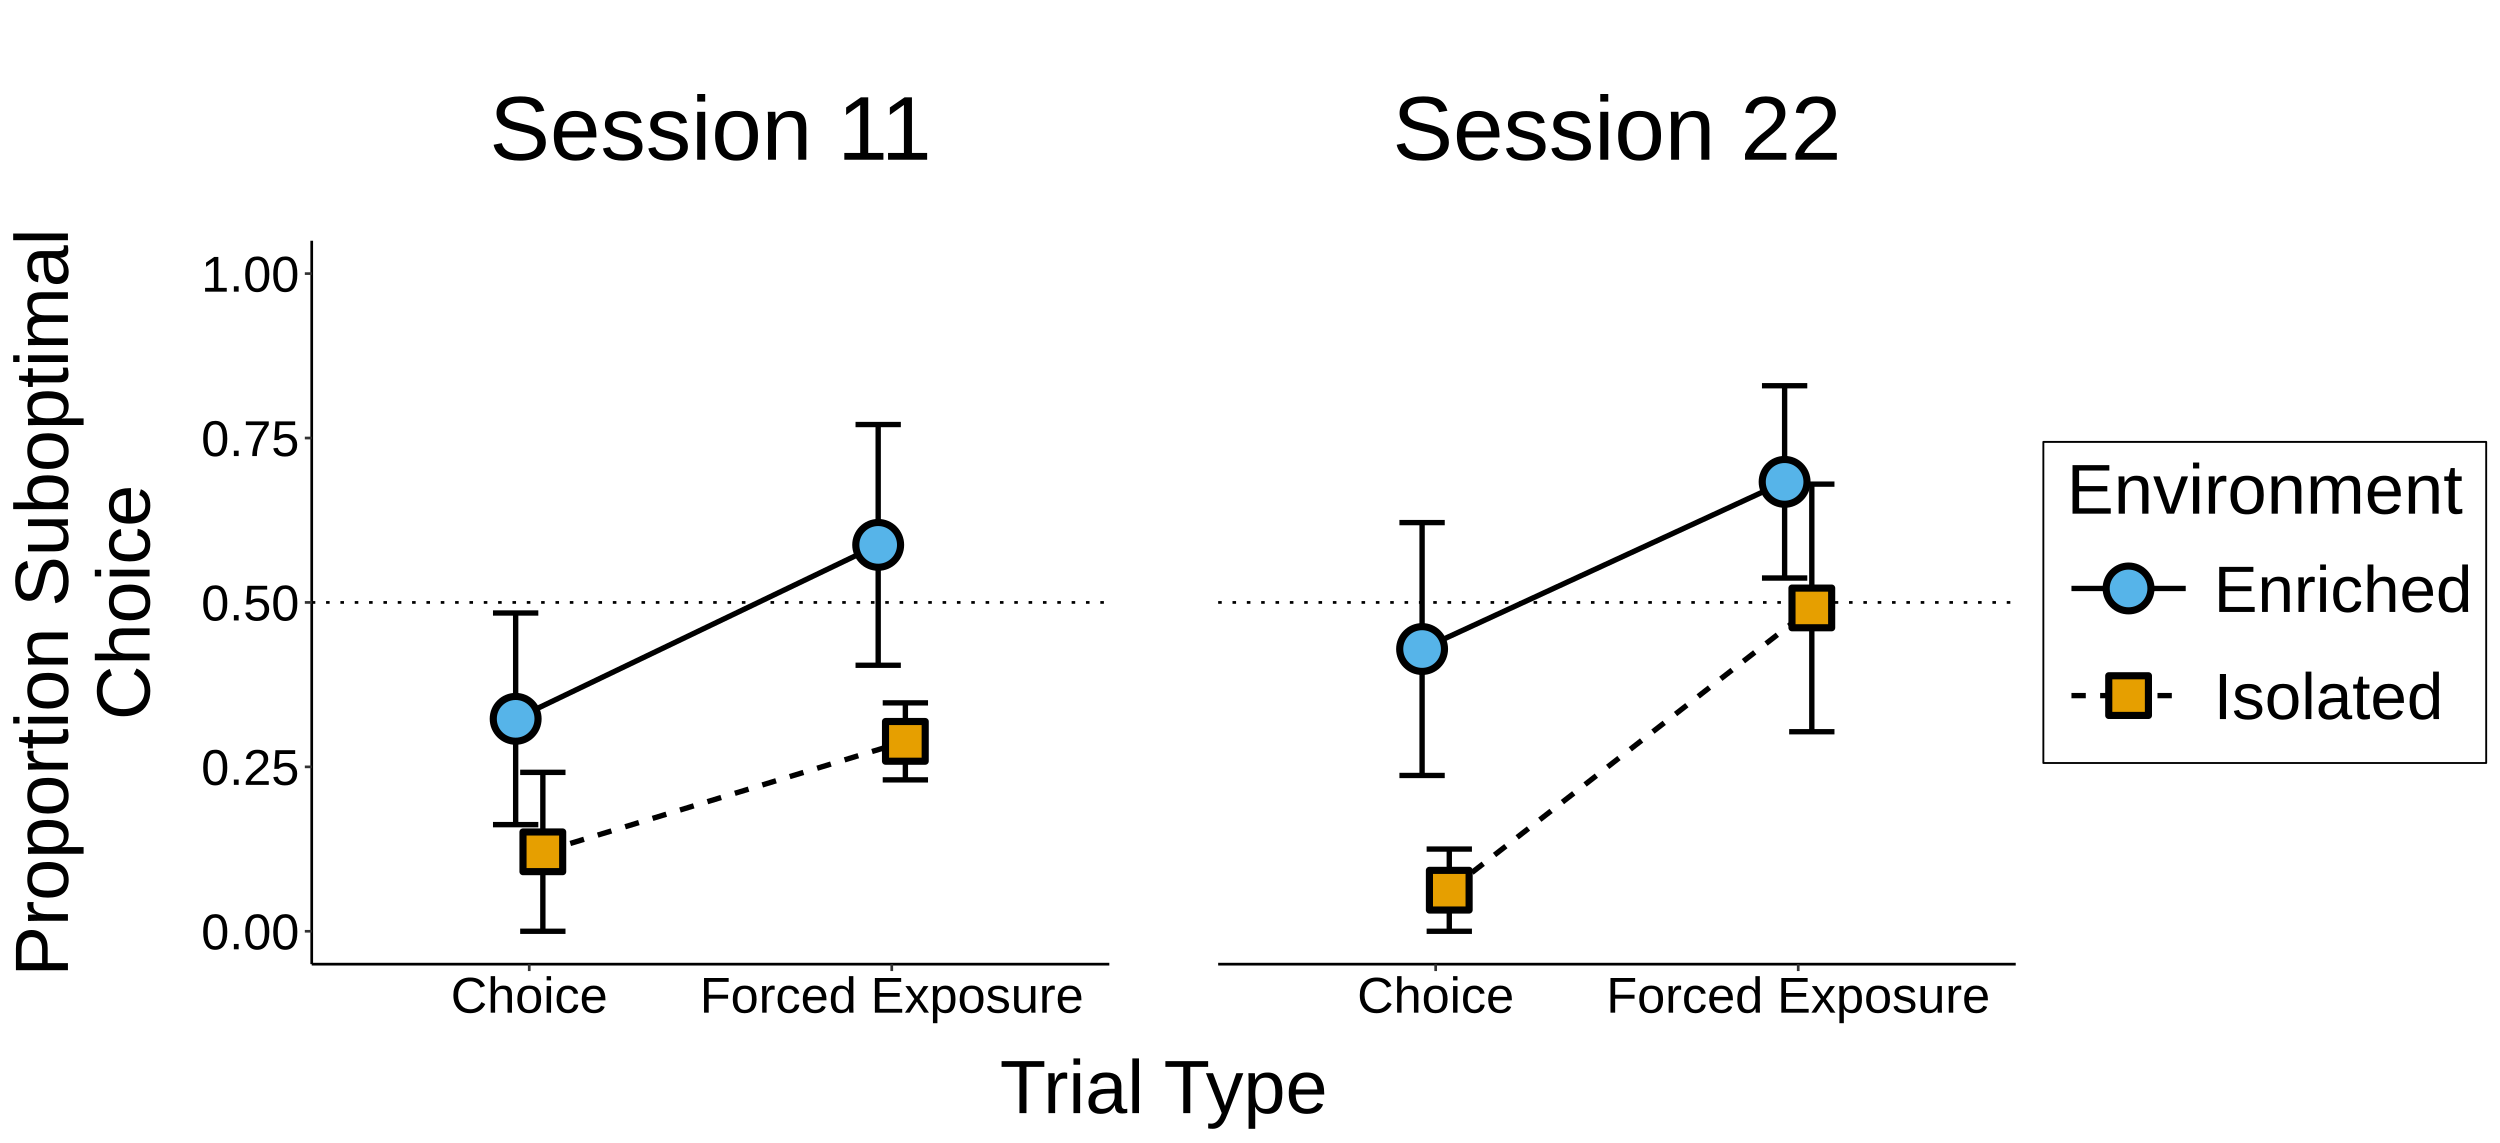
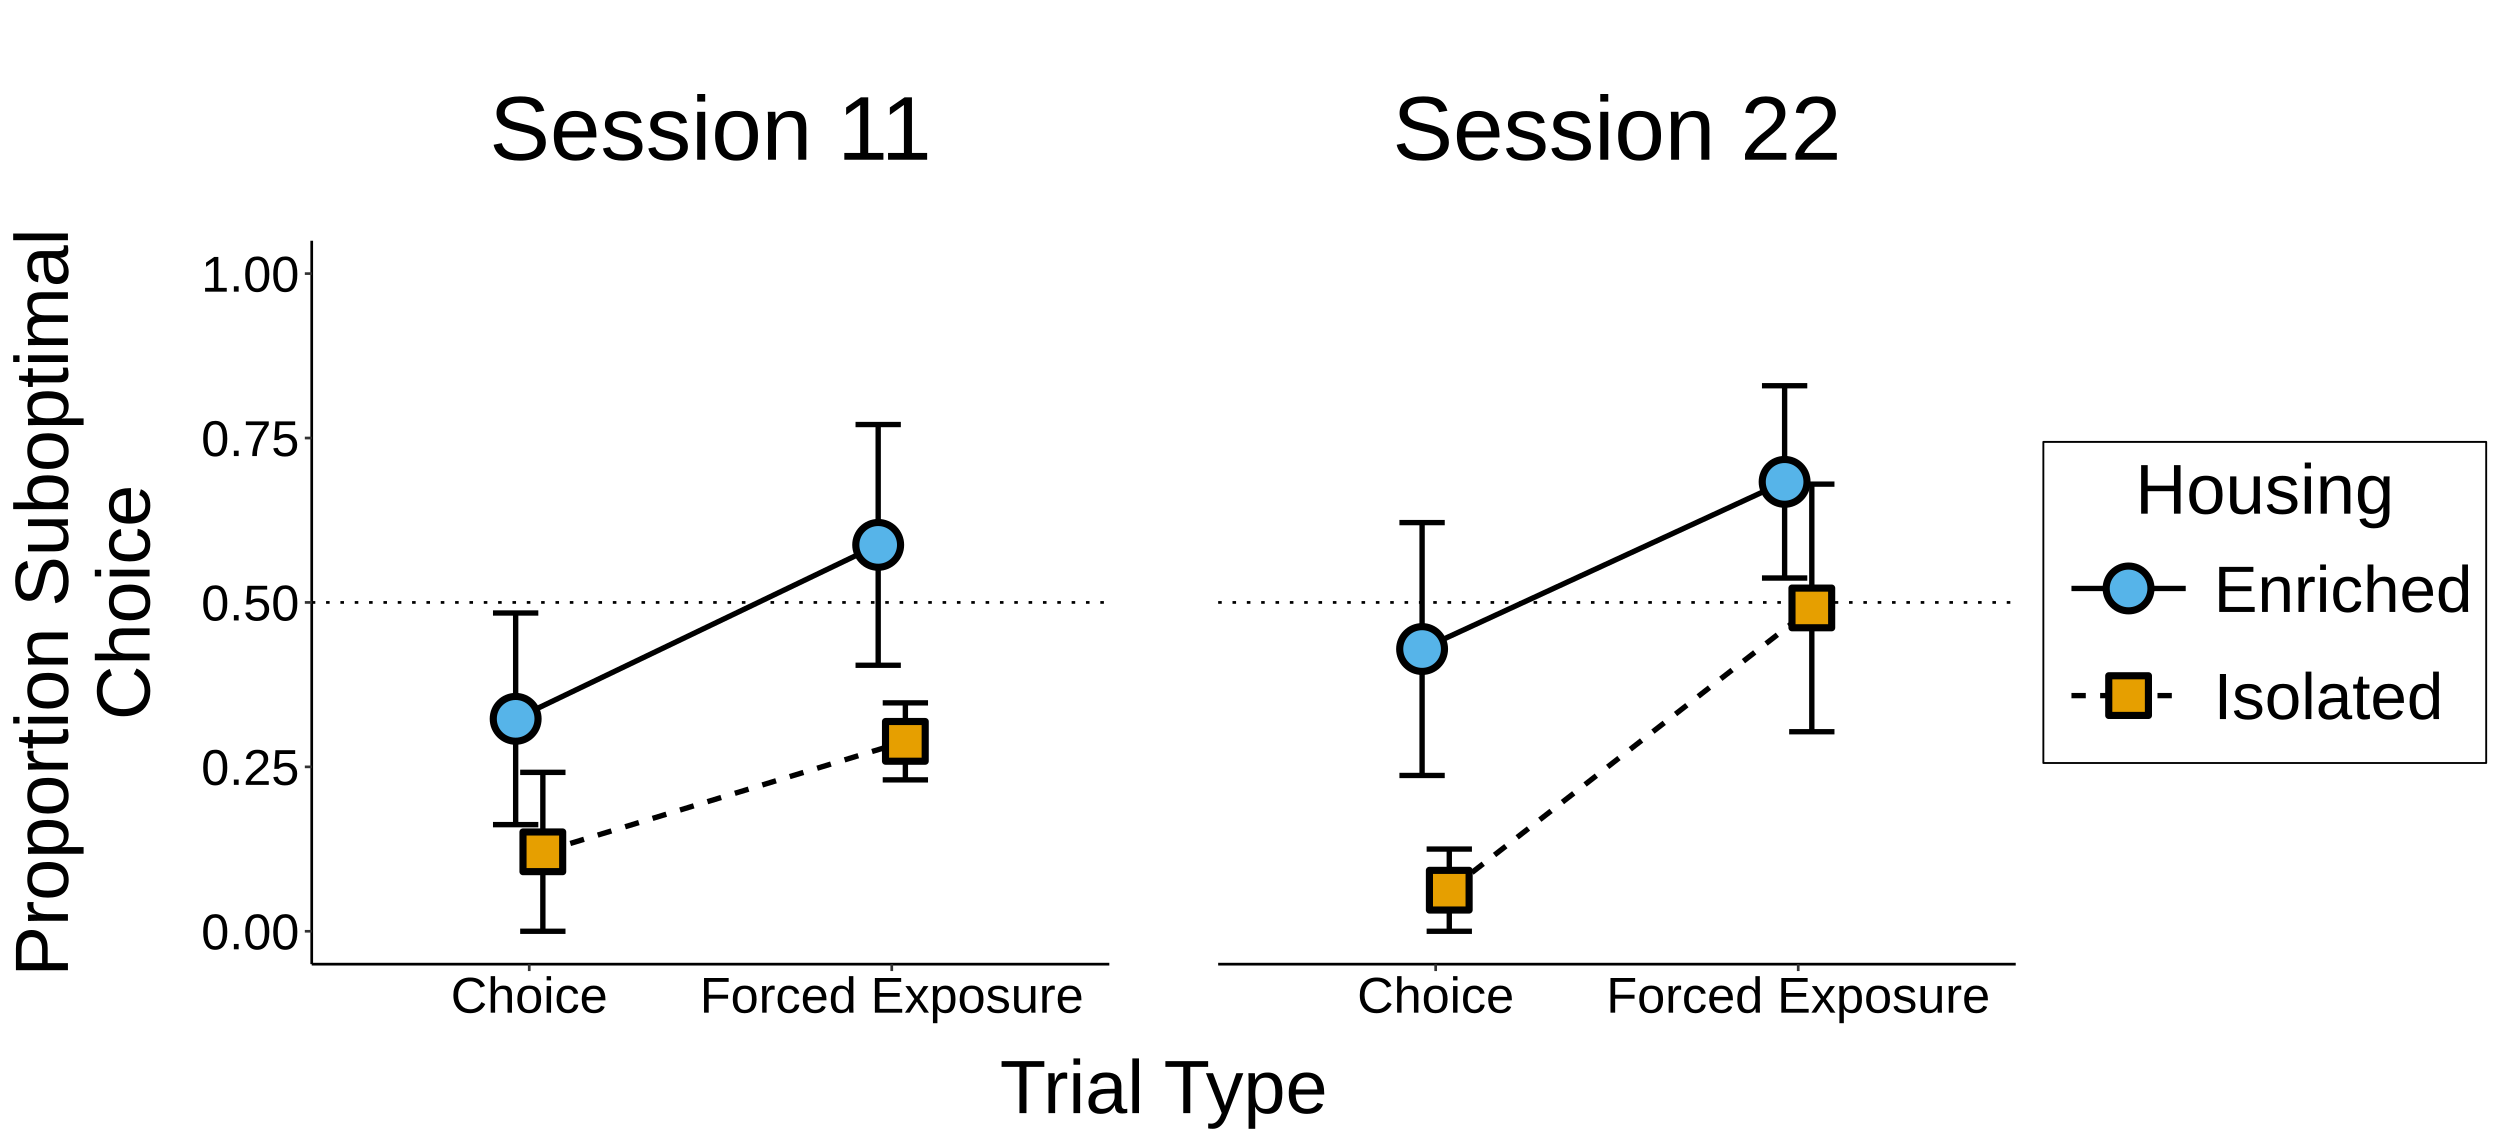
<svg xmlns="http://www.w3.org/2000/svg" class="svglite" width="992.13pt" height="453.54pt" viewBox="0 0 992.13 453.54">
  <defs>
    <style type="text/css">
    .svglite line, .svglite polyline, .svglite polygon, .svglite path, .svglite rect, .svglite circle {
      fill: none;
      stroke: #000000;
      stroke-linecap: round;
      stroke-linejoin: round;
      stroke-miterlimit: 10.00;
    }
    .svglite text {
      white-space: pre;
    }
  </style>
  </defs>
  <rect width="100%" height="100%" style="stroke: none; fill: #FFFFFF;" />
  <defs>
    <clipPath id="cpMC4wMHw5OTIuMTN8MC4wMHw0NTMuNTQ=">
      <rect x="0.00" y="0.00" width="992.13" height="453.54" />
    </clipPath>
  </defs>
  <g clip-path="url(#cpMC4wMHw5OTIuMTN8MC4wMHw0NTMuNTQ=)">
    <rect x="0.00" y="0" width="992.13" height="453.54" style="stroke-width: 1.07; stroke: #FFFFFF; fill: #FFFFFF;" />
  </g>
  <defs>
    <clipPath id="cpMTIzLjcxfDQ0MC4yM3w5NS41M3wzODIuNjM=">
      <rect x="123.71" y="95.53" width="316.52" height="287.10" />
    </clipPath>
  </defs>
  <g clip-path="url(#cpMTIzLjcxfDQ0MC4yM3w5NS41M3wzODIuNjM=)">
    <rect x="123.71" y="95.53" width="316.52" height="287.10" style="stroke-width: 1.07; stroke: none; fill: #FFFFFF;" />
    <line x1="123.71" y1="239.08" x2="440.23" y2="239.08" style="stroke-width: 1.07; stroke-dasharray: 1.42,4.27; stroke-linecap: butt;" />
    <polyline points="204.64,285.27 348.51,216.24 " style="stroke-width: 2.13; stroke-linecap: butt;" />
    <polyline points="215.43,338.05 359.30,294.21 " style="stroke-width: 2.13; stroke-dasharray: 5.69,5.69; stroke-linecap: butt;" />
    <polyline points="195.64,243.27 213.63,243.27 " style="stroke-width: 2.13; stroke-linecap: butt;" />
    <polyline points="204.64,243.27 204.64,327.26 " style="stroke-width: 2.13; stroke-linecap: butt;" />
    <polyline points="195.64,327.26 213.63,327.26 " style="stroke-width: 2.13; stroke-linecap: butt;" />
    <polyline points="339.52,168.48 357.50,168.48 " style="stroke-width: 2.13; stroke-linecap: butt;" />
    <polyline points="348.51,168.48 348.51,264.01 " style="stroke-width: 2.13; stroke-linecap: butt;" />
    <polyline points="339.52,264.01 357.50,264.01 " style="stroke-width: 2.13; stroke-linecap: butt;" />
    <polyline points="206.43,306.51 224.42,306.51 " style="stroke-width: 2.13; stroke-linecap: butt;" />
    <polyline points="215.43,306.51 215.43,369.58 " style="stroke-width: 2.13; stroke-linecap: butt;" />
    <polyline points="206.43,369.58 224.42,369.58 " style="stroke-width: 2.13; stroke-linecap: butt;" />
    <polyline points="350.31,278.93 368.29,278.93 " style="stroke-width: 2.13; stroke-linecap: butt;" />
    <polyline points="359.30,278.93 359.30,309.49 " style="stroke-width: 2.13; stroke-linecap: butt;" />
    <polyline points="350.31,309.49 368.29,309.49 " style="stroke-width: 2.13; stroke-linecap: butt;" />
    <circle cx="204.64" cy="285.27" r="8.89" style="stroke-width: 2.83; fill: #56B4E9;" />
    <circle cx="348.51" cy="216.24" r="8.89" style="stroke-width: 2.83; fill: #56B4E9;" />
    <rect x="207.55" y="330.17" width="15.75" height="15.75" style="stroke-width: 2.83; fill: #E69F00;" />
    <rect x="351.42" y="286.34" width="15.75" height="15.75" style="stroke-width: 2.83; fill: #E69F00;" />
  </g>
  <g clip-path="url(#cpMC4wMHw5OTIuMTN8MC4wMHw0NTMuNTQ=)">
</g>
  <defs>
    <clipPath id="cpNDgzLjQzfDc5OS45NXw5NS41M3wzODIuNjM=">
      <rect x="483.43" y="95.53" width="316.52" height="287.10" />
    </clipPath>
  </defs>
  <g clip-path="url(#cpNDgzLjQzfDc5OS45NXw5NS41M3wzODIuNjM=)">
    <rect x="483.43" y="95.53" width="316.52" height="287.10" style="stroke-width: 1.07; stroke: none; fill: #FFFFFF;" />
    <line x1="483.43" y1="239.08" x2="799.95" y2="239.08" style="stroke-width: 1.07; stroke-dasharray: 1.42,4.27; stroke-linecap: butt;" />
    <polyline points="564.36,257.57 708.23,191.23 " style="stroke-width: 2.13; stroke-linecap: butt;" />
    <polyline points="575.15,353.27 719.02,241.26 " style="stroke-width: 2.13; stroke-dasharray: 5.69,5.69; stroke-linecap: butt;" />
    <polyline points="555.36,207.40 573.35,207.40 " style="stroke-width: 2.13; stroke-linecap: butt;" />
    <polyline points="564.36,207.40 564.36,307.74 " style="stroke-width: 2.13; stroke-linecap: butt;" />
    <polyline points="555.36,307.74 573.35,307.74 " style="stroke-width: 2.13; stroke-linecap: butt;" />
    <polyline points="699.24,153.08 717.22,153.08 " style="stroke-width: 2.13; stroke-linecap: butt;" />
    <polyline points="708.23,153.08 708.23,229.39 " style="stroke-width: 2.13; stroke-linecap: butt;" />
    <polyline points="699.24,229.39 717.22,229.39 " style="stroke-width: 2.13; stroke-linecap: butt;" />
    <polyline points="566.16,336.96 584.14,336.96 " style="stroke-width: 2.13; stroke-linecap: butt;" />
    <polyline points="575.15,336.96 575.15,369.58 " style="stroke-width: 2.13; stroke-linecap: butt;" />
    <polyline points="566.16,369.58 584.14,369.58 " style="stroke-width: 2.13; stroke-linecap: butt;" />
    <polyline points="710.03,192.13 728.01,192.13 " style="stroke-width: 2.13; stroke-linecap: butt;" />
    <polyline points="719.02,192.13 719.02,290.39 " style="stroke-width: 2.13; stroke-linecap: butt;" />
    <polyline points="710.03,290.39 728.01,290.39 " style="stroke-width: 2.13; stroke-linecap: butt;" />
    <circle cx="564.36" cy="257.57" r="8.89" style="stroke-width: 2.83; fill: #56B4E9;" />
    <circle cx="708.23" cy="191.23" r="8.89" style="stroke-width: 2.83; fill: #56B4E9;" />
    <rect x="567.27" y="345.40" width="15.75" height="15.75" style="stroke-width: 2.83; fill: #E69F00;" />
    <rect x="711.15" y="233.38" width="15.75" height="15.75" style="stroke-width: 2.83; fill: #E69F00;" />
  </g>
  <g clip-path="url(#cpMC4wMHw5OTIuMTN8MC4wMHw0NTMuNTQ=)">
</g>
  <defs>
    <clipPath id="cpMTIzLjcxfDQ0MC4yM3w1LjQ4fDk1LjUz">
      <rect x="123.71" y="5.48" width="316.52" height="90.05" />
    </clipPath>
  </defs>
  <g clip-path="url(#cpMTIzLjcxfDQ0MC4yM3w1LjQ4fDk1LjUz)">
    <rect x="123.71" y="5.48" width="316.52" height="90.05" style="stroke-width: 1.07; stroke: #FFFFFF; fill: #FFFFFF;" />
    <text x="281.97" y="63.39" text-anchor="middle" style="font-size: 36.00px; font-family: &quot;Arial&quot;;" textLength="175.46px" lengthAdjust="spacingAndGlyphs">Session 11</text>
  </g>
  <g clip-path="url(#cpMC4wMHw5OTIuMTN8MC4wMHw0NTMuNTQ=)">
</g>
  <defs>
    <clipPath id="cpNDgzLjQzfDc5OS45NXw1LjQ4fDk1LjUz">
      <rect x="483.43" y="5.48" width="316.52" height="90.05" />
    </clipPath>
  </defs>
  <g clip-path="url(#cpNDgzLjQzfDc5OS45NXw1LjQ4fDk1LjUz)">
    <rect x="483.43" y="5.48" width="316.52" height="90.05" style="stroke-width: 1.07; stroke: #FFFFFF; fill: #FFFFFF;" />
    <text x="641.69" y="63.39" text-anchor="middle" style="font-size: 36.00px; font-family: &quot;Arial&quot;;" textLength="178.13px" lengthAdjust="spacingAndGlyphs">Session 22</text>
  </g>
  <g clip-path="url(#cpMC4wMHw5OTIuMTN8MC4wMHw0NTMuNTQ=)">
    <polyline points="123.71,382.63 440.23,382.63 " style="stroke-width: 1.07; stroke-linecap: butt;" />
    <polyline points="210.03,385.37 210.03,382.63 " style="stroke-width: 1.07; stroke: #333333; stroke-linecap: butt;" />
    <polyline points="353.90,385.37 353.90,382.63 " style="stroke-width: 1.07; stroke: #333333; stroke-linecap: butt;" />
    <text x="210.03" y="401.89" text-anchor="middle" style="font-size: 20.00px; font-family: &quot;Arial&quot;;" textLength="62.26px" lengthAdjust="spacingAndGlyphs">Choice</text>
    <text x="353.90" y="401.89" text-anchor="middle" style="font-size: 20.00px; font-family: &quot;Arial&quot;;" textLength="152.31px" lengthAdjust="spacingAndGlyphs">Forced Exposure</text>
    <polyline points="483.43,382.63 799.95,382.63 " style="stroke-width: 1.07; stroke-linecap: butt;" />
    <polyline points="569.75,385.37 569.75,382.63 " style="stroke-width: 1.07; stroke: #333333; stroke-linecap: butt;" />
    <polyline points="713.63,385.37 713.63,382.63 " style="stroke-width: 1.07; stroke: #333333; stroke-linecap: butt;" />
    <text x="569.75" y="401.89" text-anchor="middle" style="font-size: 20.00px; font-family: &quot;Arial&quot;;" textLength="62.26px" lengthAdjust="spacingAndGlyphs">Choice</text>
    <text x="713.63" y="401.89" text-anchor="middle" style="font-size: 20.00px; font-family: &quot;Arial&quot;;" textLength="152.31px" lengthAdjust="spacingAndGlyphs">Forced Exposure</text>
    <polyline points="123.71,382.63 123.71,95.53 " style="stroke-width: 1.07; stroke-linecap: butt;" />
    <text x="118.78" y="376.74" text-anchor="end" style="font-size: 20.00px; font-family: &quot;Arial&quot;;" textLength="38.93px" lengthAdjust="spacingAndGlyphs">0.00</text>
    <text x="118.78" y="311.49" text-anchor="end" style="font-size: 20.00px; font-family: &quot;Arial&quot;;" textLength="38.93px" lengthAdjust="spacingAndGlyphs">0.25</text>
    <text x="118.78" y="246.24" text-anchor="end" style="font-size: 20.00px; font-family: &quot;Arial&quot;;" textLength="38.93px" lengthAdjust="spacingAndGlyphs">0.50</text>
    <text x="118.78" y="180.99" text-anchor="end" style="font-size: 20.00px; font-family: &quot;Arial&quot;;" textLength="38.93px" lengthAdjust="spacingAndGlyphs">0.75</text>
    <text x="118.78" y="115.74" text-anchor="end" style="font-size: 20.00px; font-family: &quot;Arial&quot;;" textLength="38.93px" lengthAdjust="spacingAndGlyphs">1.00</text>
    <polyline points="120.97,369.58 123.71,369.58 " style="stroke-width: 1.07; stroke: #333333; stroke-linecap: butt;" />
    <polyline points="120.97,304.33 123.71,304.33 " style="stroke-width: 1.07; stroke: #333333; stroke-linecap: butt;" />
    <polyline points="120.97,239.08 123.71,239.08 " style="stroke-width: 1.07; stroke: #333333; stroke-linecap: butt;" />
    <polyline points="120.97,173.83 123.71,173.83 " style="stroke-width: 1.07; stroke: #333333; stroke-linecap: butt;" />
    <polyline points="120.97,108.58 123.71,108.58 " style="stroke-width: 1.07; stroke: #333333; stroke-linecap: butt;" />
    <text x="461.83" y="441.75" text-anchor="middle" style="font-size: 30.00px; font-family: &quot;Arial&quot;;" textLength="130.05px" lengthAdjust="spacingAndGlyphs">Trial Type</text>
    <text transform="translate(26.96,239.08) rotate(-90)" text-anchor="middle" style="font-size: 30.00px; font-family: &quot;Arial&quot;;" textLength="296.83px" lengthAdjust="spacingAndGlyphs">Proportion Suboptimal</text>
    <text transform="translate(59.36,239.08) rotate(-90)" text-anchor="middle" style="font-size: 30.00px; font-family: &quot;Arial&quot;;" textLength="93.38px" lengthAdjust="spacingAndGlyphs">Choice</text>
    <rect x="810.91" y="175.37" width="175.74" height="127.42" style="stroke-width: 0.75; fill: #FFFFFF;" />
-     <text x="898.78" y="203.85" text-anchor="middle" style="font-size: 28.00px; font-family: &quot;Arial&quot;;" textLength="157.20px" lengthAdjust="spacingAndGlyphs">Environment</text>
+     <text x="898.78" y="203.85" text-anchor="middle" style="font-size: 28.00px; font-family: &quot;Arial&quot;;" textLength="102.74px" lengthAdjust="spacingAndGlyphs">Housing</text>
    <rect x="816.39" y="212.27" width="56.69" height="42.52" style="stroke-width: 1.07; stroke: none; fill: #FFFFFF;" />
    <line x1="822.06" y1="233.53" x2="867.41" y2="233.53" style="stroke-width: 2.13; stroke-linecap: butt;" />
    <circle cx="844.73" cy="233.53" r="8.89" style="stroke-width: 2.83; fill: #56B4E9;" />
    <rect x="816.39" y="254.79" width="56.69" height="42.52" style="stroke-width: 1.07; stroke: none; fill: #FFFFFF;" />
    <line x1="822.06" y1="276.05" x2="867.41" y2="276.05" style="stroke-width: 2.13; stroke-dasharray: 5.69,5.69; stroke-linecap: butt;" />
    <rect x="836.86" y="268.18" width="15.75" height="15.75" style="stroke-width: 2.83; fill: #E69F00;" />
    <text x="878.56" y="242.84" style="font-size: 26.00px; font-family: &quot;Arial&quot;;" textLength="102.61px" lengthAdjust="spacingAndGlyphs">Enriched</text>
    <text x="878.56" y="285.36" style="font-size: 26.00px; font-family: &quot;Arial&quot;;" textLength="91.05px" lengthAdjust="spacingAndGlyphs">Isolated</text>
  </g>
</svg>
